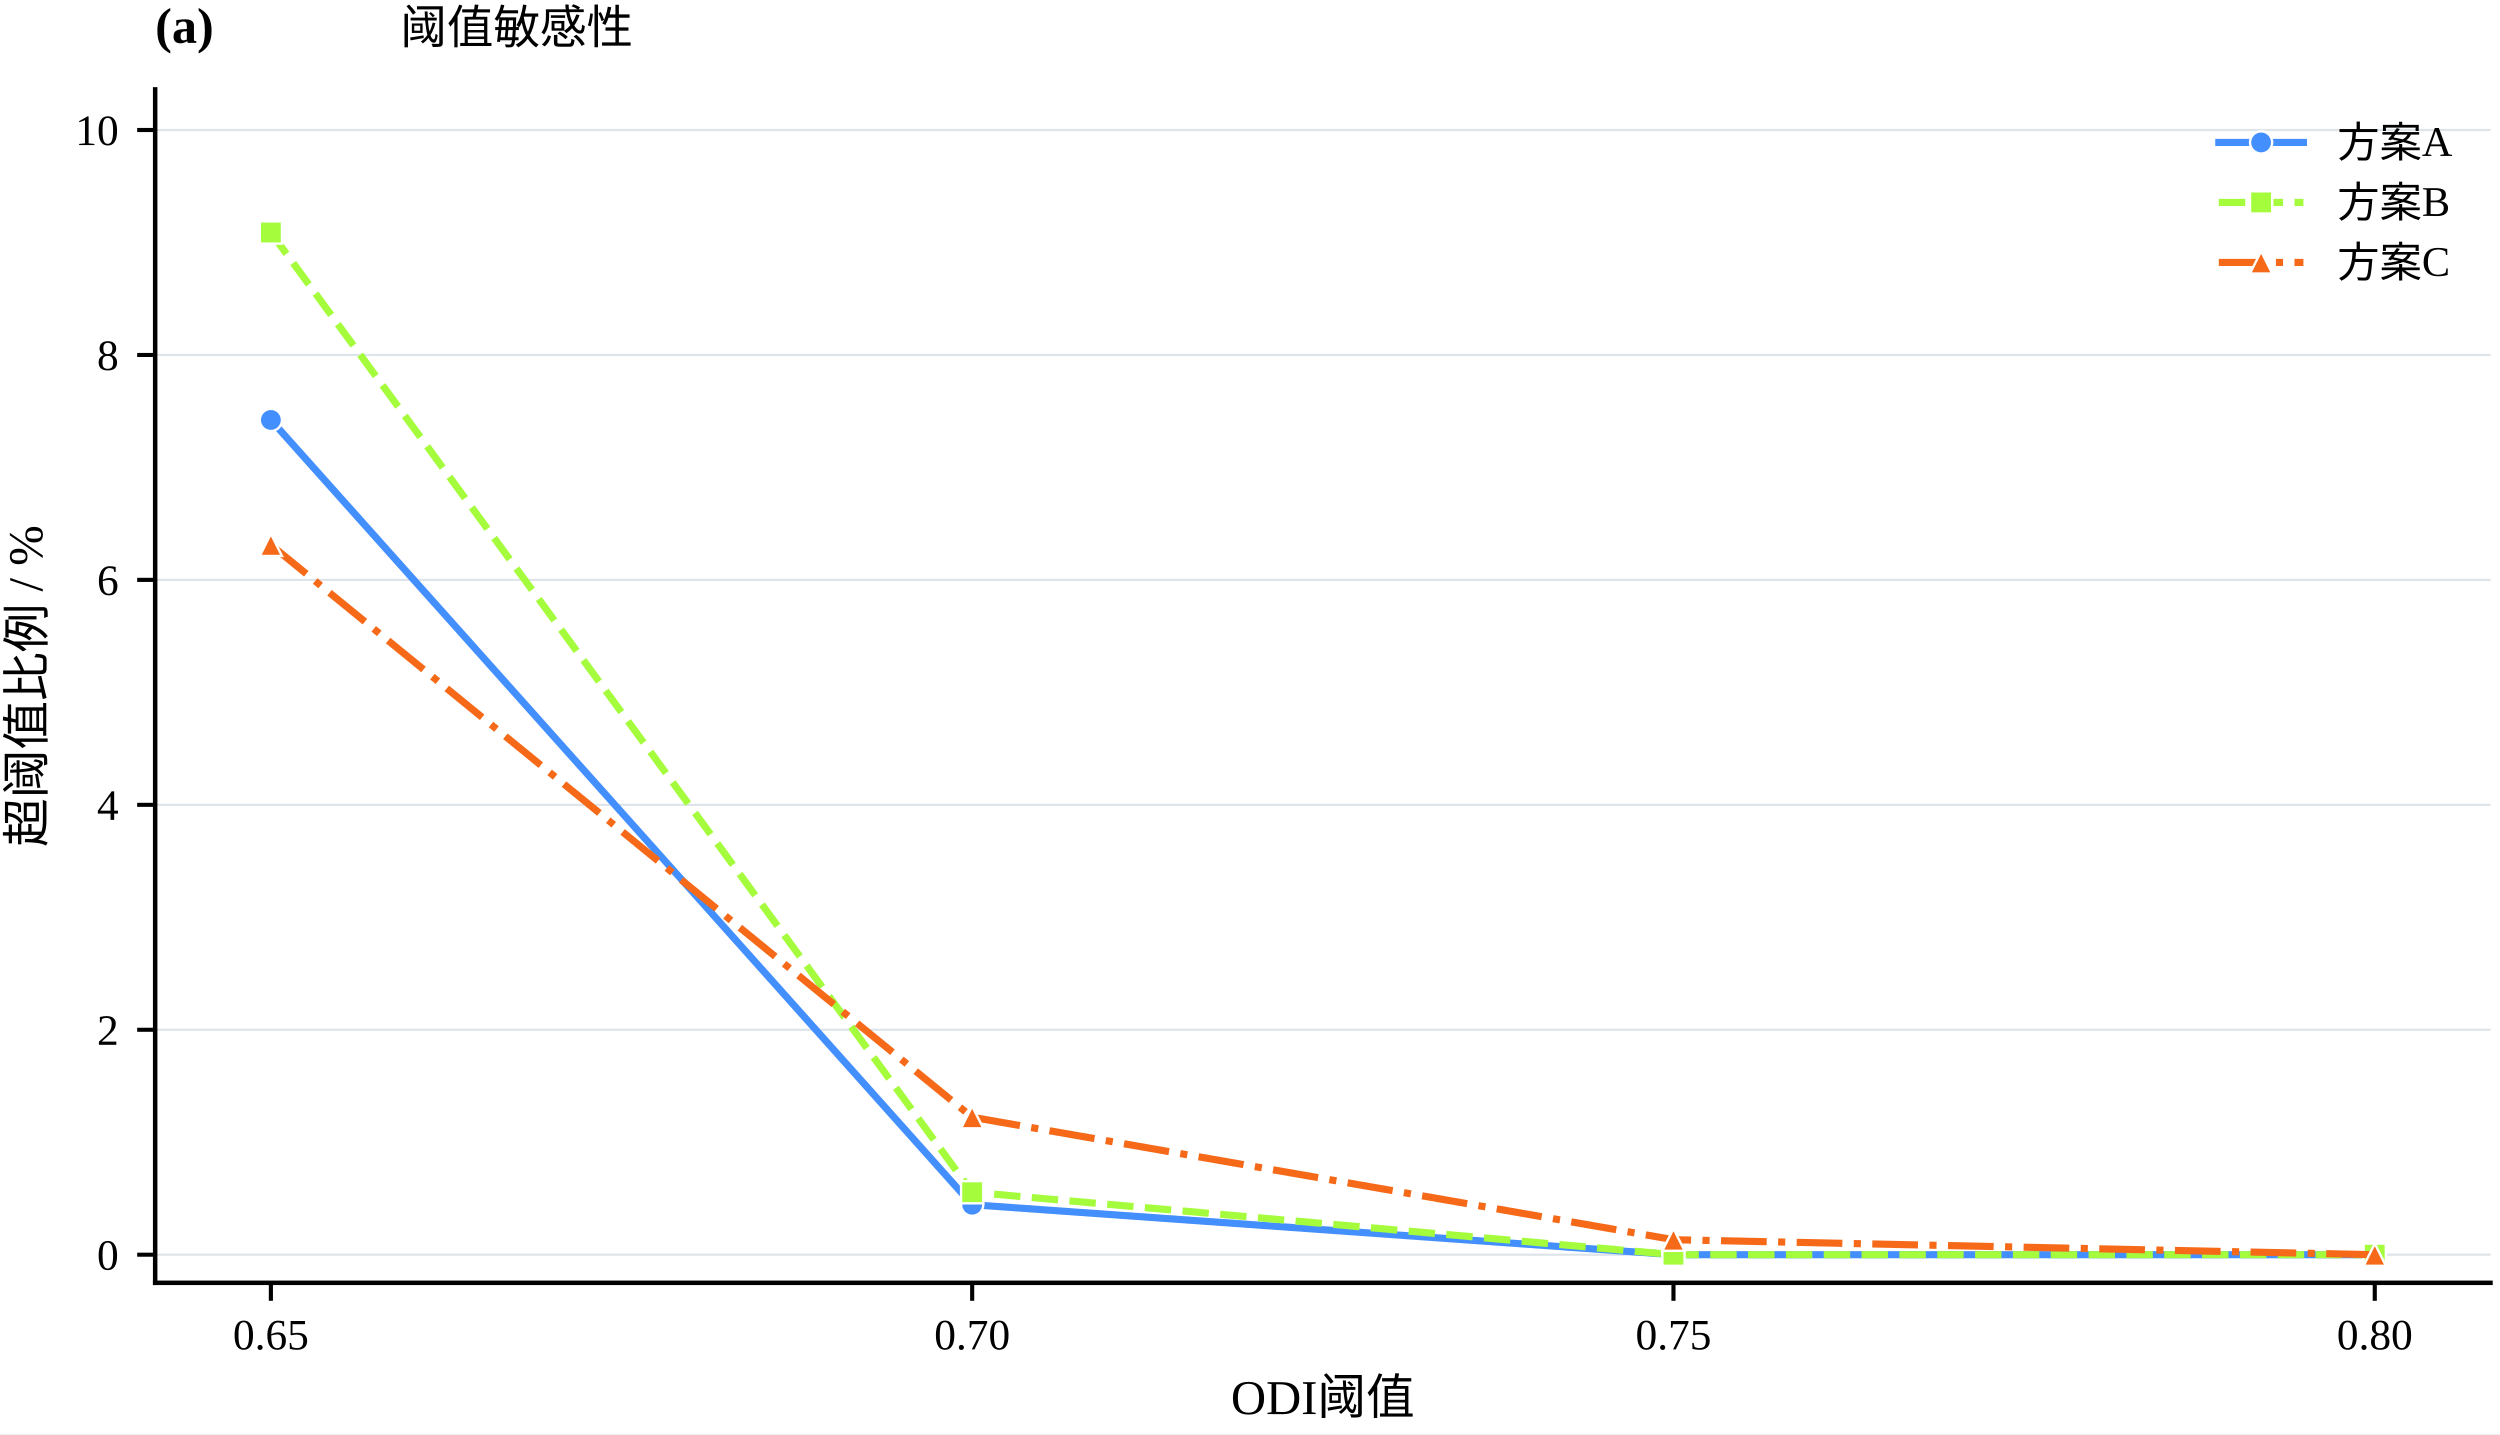
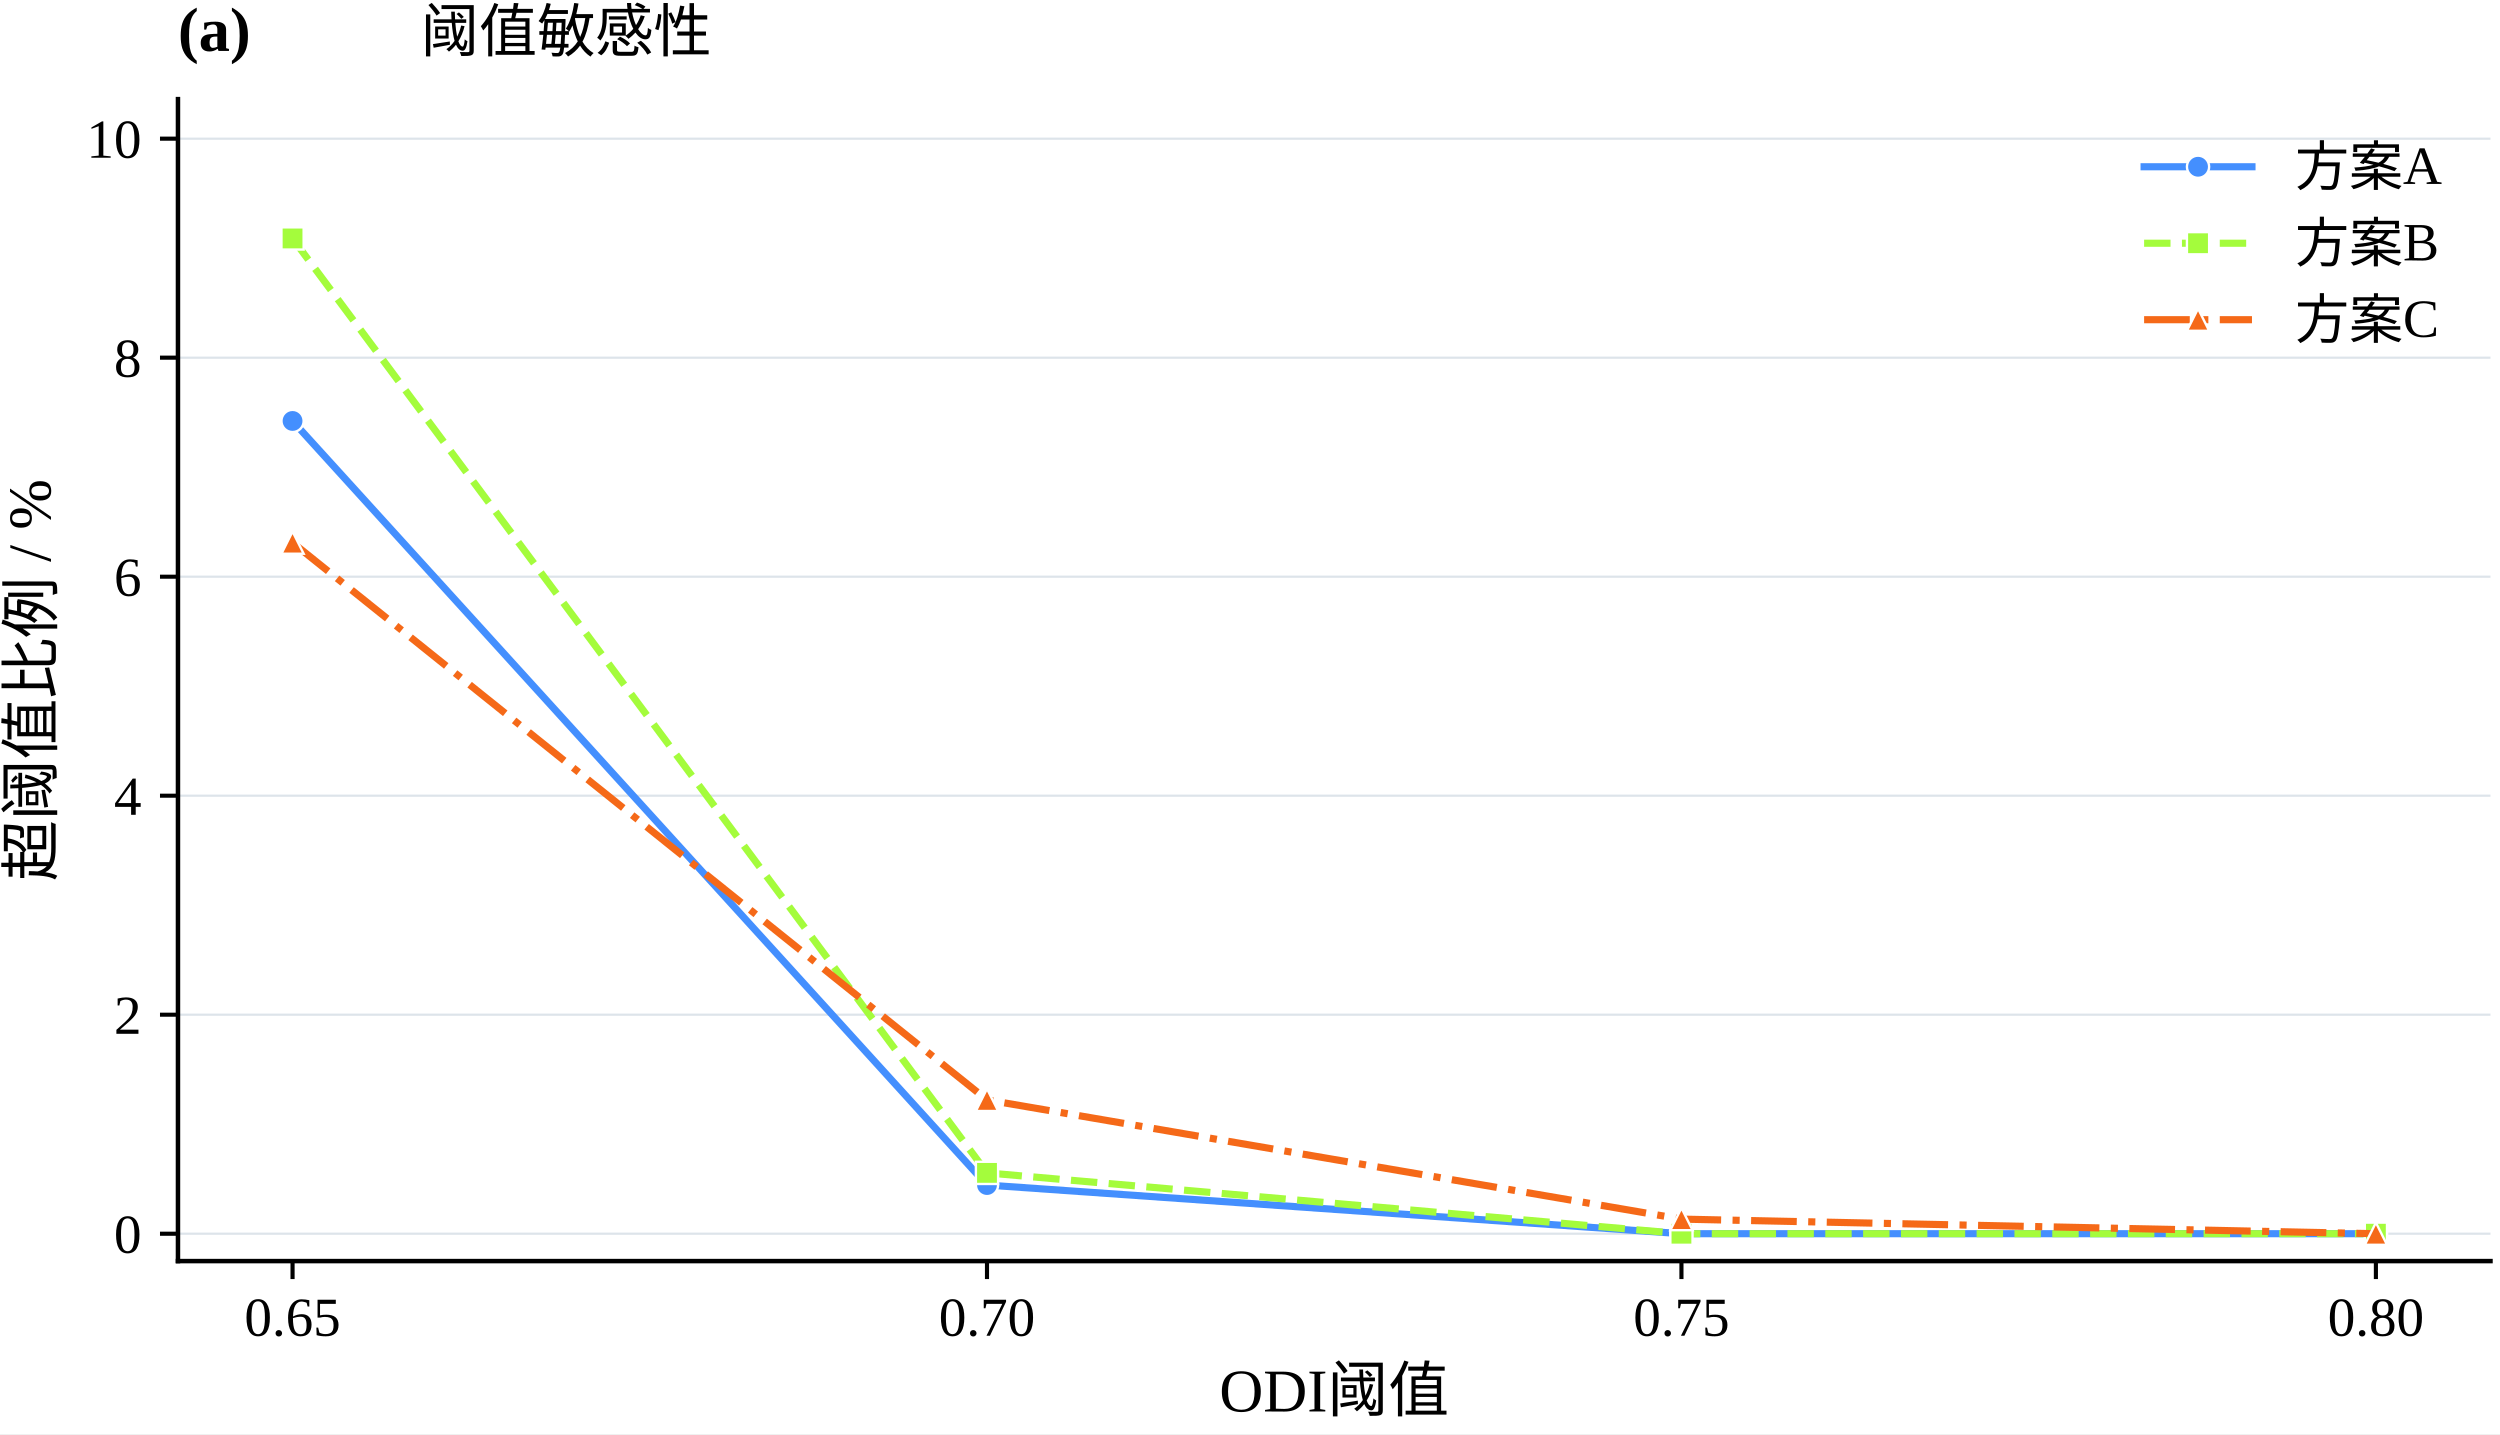
- <svg xmlns="http://www.w3.org/2000/svg" xmlns:xlink="http://www.w3.org/1999/xlink" width="472.8pt" height="271.199pt" viewBox="0 0 472.8 271.199" version="1.1">
+ <svg xmlns="http://www.w3.org/2000/svg" xmlns:xlink="http://www.w3.org/1999/xlink" width="472.8pt" height="271.2pt" viewBox="0 0 472.8 271.2" version="1.1">
  <defs>
    <style type="text/css">*{stroke-linejoin: round; stroke-linecap: butt}</style>
  </defs>
  <g id="figure_1">
    <g id="patch_1">
-       <path d="M 0 271.199  L 472.8 271.199  L 472.8 0  L 0 0  z " style="fill: #ffffff" />
+       <path d="M 0 271.2  L 472.8 271.2  L 472.8 0  L 0 0  z " style="fill: #ffffff" />
    </g>
    <g id="axes_1">
      <g id="patch_2">
-         <path d="M 29.345 242.606  L 471 242.606  L 471 16.906  L 29.345 16.906  z " style="fill: #ffffff" />
+         <path d="M 33.657 238.497  L 471 238.497  L 471 18.745  L 33.657 18.745  z " style="fill: #ffffff" />
      </g>
      <g id="matplotlib.axis_1">
        <g id="xtick_1">
          <g id="line2d_1">
            <defs>
-               <path id="me548ab84a8" d="M 0 0  L 0 3.4  " style="stroke: #000000; stroke-width: 0.78" />
+               <path id="m409c40484b" d="M 0 0  L 0 3.4  " style="stroke: #000000; stroke-width: 0.78" />
            </defs>
            <g>
-               <use xlink:href="#me548ab84a8" x="51.229" y="242.606" style="stroke: #000000; stroke-width: 0.78" />
+               <use xlink:href="#m409c40484b" x="55.327" y="238.497" style="stroke: #000000; stroke-width: 0.78" />
            </g>
          </g>
          <g id="text_1">
-             <text style="font-size: 8.2px; font-family: 'Times New Roman', 'SimSun'; text-anchor: middle" x="51.229" y="255.2" transform="rotate(-0 51.22908 255.2001)">0.65</text>
+             <text style="font-size: 10.4px; font-family: 'Times New Roman', 'SimSun'; text-anchor: middle" x="55.327" y="252.618" transform="rotate(-0 55.32678 252.6183)">0.65</text>
          </g>
        </g>
        <g id="xtick_2">
          <g id="line2d_2">
            <g>
-               <use xlink:href="#me548ab84a8" x="183.858" y="242.606" style="stroke: #000000; stroke-width: 0.78" />
+               <use xlink:href="#m409c40484b" x="186.661" y="238.497" style="stroke: #000000; stroke-width: 0.78" />
            </g>
          </g>
          <g id="text_2">
-             <text style="font-size: 8.2px; font-family: 'Times New Roman', 'SimSun'; text-anchor: middle" x="183.858" y="255.2" transform="rotate(-0 183.858 255.2001)">0.70</text>
+             <text style="font-size: 10.4px; font-family: 'Times New Roman', 'SimSun'; text-anchor: middle" x="186.661" y="252.618" transform="rotate(-0 186.661 252.6183)">0.70</text>
          </g>
        </g>
        <g id="xtick_3">
          <g id="line2d_3">
            <g>
-               <use xlink:href="#me548ab84a8" x="316.487" y="242.606" style="stroke: #000000; stroke-width: 0.78" />
+               <use xlink:href="#m409c40484b" x="317.995" y="238.497" style="stroke: #000000; stroke-width: 0.78" />
            </g>
          </g>
          <g id="text_3">
-             <text style="font-size: 8.2px; font-family: 'Times New Roman', 'SimSun'; text-anchor: middle" x="316.487" y="255.2" transform="rotate(-0 316.4869 255.2001)">0.75</text>
+             <text style="font-size: 10.4px; font-family: 'Times New Roman', 'SimSun'; text-anchor: middle" x="317.995" y="252.618" transform="rotate(-0 317.9952 252.6183)">0.75</text>
          </g>
        </g>
        <g id="xtick_4">
          <g id="line2d_4">
            <g>
-               <use xlink:href="#me548ab84a8" x="449.116" y="242.606" style="stroke: #000000; stroke-width: 0.78" />
+               <use xlink:href="#m409c40484b" x="449.329" y="238.497" style="stroke: #000000; stroke-width: 0.78" />
            </g>
          </g>
          <g id="text_4">
-             <text style="font-size: 8.2px; font-family: 'Times New Roman', 'SimSun'; text-anchor: middle" x="449.116" y="255.2" transform="rotate(-0 449.1158 255.2001)">0.80</text>
+             <text style="font-size: 10.4px; font-family: 'Times New Roman', 'SimSun'; text-anchor: middle" x="449.329" y="252.618" transform="rotate(-0 449.3294 252.6183)">0.80</text>
          </g>
        </g>
        <g id="text_5">
-           <text style="font-size: 9.2px; font-family: 'Times New Roman', 'SimSun'; text-anchor: middle" x="250.172" y="267.432" transform="rotate(-0 250.1724 267.4315)">ODI阈值</text>
+           <text style="font-size: 11.5px; font-family: 'Times New Roman', 'SimSun'; text-anchor: middle" x="252.328" y="266.94" transform="rotate(-0 252.3281 266.9396)">ODI阈值</text>
        </g>
      </g>
      <g id="matplotlib.axis_2">
        <g id="ytick_1">
          <g id="line2d_5">
-             <path d="M 29.345 237.289  L 471 237.289  " clip-path="url(#p9a3224b9d8)" style="fill: none; stroke: #dde4ea; stroke-width: 0.42; stroke-linecap: square" />
+             <path d="M 33.657 233.32  L 471 233.32  " clip-path="url(#pc07001cfb4)" style="fill: none; stroke: #dde4ea; stroke-width: 0.42; stroke-linecap: square" />
          </g>
          <g id="line2d_6">
            <defs>
-               <path id="ma244bef154" d="M 0 0  L -3.4 0  " style="stroke: #000000; stroke-width: 0.78" />
+               <path id="mf56ba0ebd6" d="M 0 0  L -3.4 0  " style="stroke: #000000; stroke-width: 0.78" />
            </defs>
            <g>
-               <use xlink:href="#ma244bef154" x="29.345" y="237.289" style="stroke: #000000; stroke-width: 0.78" />
+               <use xlink:href="#mf56ba0ebd6" x="33.657" y="233.32" style="stroke: #000000; stroke-width: 0.78" />
            </g>
          </g>
          <g id="text_6">
-             <text style="font-size: 8.2px; font-family: 'Times New Roman', 'SimSun'; text-anchor: end" x="22.445" y="240.136" transform="rotate(-0 22.44531 240.1357)">0</text>
+             <text style="font-size: 10.4px; font-family: 'Times New Roman', 'SimSun'; text-anchor: end" x="26.757" y="236.93" transform="rotate(-0 26.75664 236.9303)">0</text>
          </g>
        </g>
        <g id="ytick_2">
          <g id="line2d_7">
-             <path d="M 29.345 194.749  L 471 194.749  " clip-path="url(#p9a3224b9d8)" style="fill: none; stroke: #dde4ea; stroke-width: 0.42; stroke-linecap: square" />
+             <path d="M 33.657 191.901  L 471 191.901  " clip-path="url(#pc07001cfb4)" style="fill: none; stroke: #dde4ea; stroke-width: 0.42; stroke-linecap: square" />
          </g>
          <g id="line2d_8">
            <g>
-               <use xlink:href="#ma244bef154" x="29.345" y="194.749" style="stroke: #000000; stroke-width: 0.78" />
+               <use xlink:href="#mf56ba0ebd6" x="33.657" y="191.901" style="stroke: #000000; stroke-width: 0.78" />
            </g>
          </g>
          <g id="text_7">
-             <text style="font-size: 8.2px; font-family: 'Times New Roman', 'SimSun'; text-anchor: end" x="22.445" y="197.596" transform="rotate(-0 22.44531 197.5962)">2</text>
+             <text style="font-size: 10.4px; font-family: 'Times New Roman', 'SimSun'; text-anchor: end" x="26.757" y="195.512" transform="rotate(-0 26.75664 195.512)">2</text>
          </g>
        </g>
        <g id="ytick_3">
          <g id="line2d_9">
-             <path d="M 29.345 152.21  L 471 152.21  " clip-path="url(#p9a3224b9d8)" style="fill: none; stroke: #dde4ea; stroke-width: 0.42; stroke-linecap: square" />
+             <path d="M 33.657 150.483  L 471 150.483  " clip-path="url(#pc07001cfb4)" style="fill: none; stroke: #dde4ea; stroke-width: 0.42; stroke-linecap: square" />
          </g>
          <g id="line2d_10">
            <g>
-               <use xlink:href="#ma244bef154" x="29.345" y="152.21" style="stroke: #000000; stroke-width: 0.78" />
+               <use xlink:href="#mf56ba0ebd6" x="33.657" y="150.483" style="stroke: #000000; stroke-width: 0.78" />
            </g>
          </g>
          <g id="text_8">
-             <text style="font-size: 8.2px; font-family: 'Times New Roman', 'SimSun'; text-anchor: end" x="22.445" y="155.057" transform="rotate(-0 22.44531 155.0567)">4</text>
+             <text style="font-size: 10.4px; font-family: 'Times New Roman', 'SimSun'; text-anchor: end" x="26.757" y="154.094" transform="rotate(-0 26.75664 154.0937)">4</text>
          </g>
        </g>
        <g id="ytick_4">
          <g id="line2d_11">
-             <path d="M 29.345 109.67  L 471 109.67  " clip-path="url(#p9a3224b9d8)" style="fill: none; stroke: #dde4ea; stroke-width: 0.42; stroke-linecap: square" />
+             <path d="M 33.657 109.065  L 471 109.065  " clip-path="url(#pc07001cfb4)" style="fill: none; stroke: #dde4ea; stroke-width: 0.42; stroke-linecap: square" />
          </g>
          <g id="line2d_12">
            <g>
-               <use xlink:href="#ma244bef154" x="29.345" y="109.67" style="stroke: #000000; stroke-width: 0.78" />
+               <use xlink:href="#mf56ba0ebd6" x="33.657" y="109.065" style="stroke: #000000; stroke-width: 0.78" />
            </g>
          </g>
          <g id="text_9">
-             <text style="font-size: 8.2px; font-family: 'Times New Roman', 'SimSun'; text-anchor: end" x="22.445" y="112.517" transform="rotate(-0 22.44531 112.5172)">6</text>
+             <text style="font-size: 10.4px; font-family: 'Times New Roman', 'SimSun'; text-anchor: end" x="26.757" y="112.675" transform="rotate(-0 26.75664 112.6754)">6</text>
          </g>
        </g>
        <g id="ytick_5">
          <g id="line2d_13">
-             <path d="M 29.345 67.131  L 471 67.131  " clip-path="url(#p9a3224b9d8)" style="fill: none; stroke: #dde4ea; stroke-width: 0.42; stroke-linecap: square" />
+             <path d="M 33.657 67.646  L 471 67.646  " clip-path="url(#pc07001cfb4)" style="fill: none; stroke: #dde4ea; stroke-width: 0.42; stroke-linecap: square" />
          </g>
          <g id="line2d_14">
            <g>
-               <use xlink:href="#ma244bef154" x="29.345" y="67.131" style="stroke: #000000; stroke-width: 0.78" />
+               <use xlink:href="#mf56ba0ebd6" x="33.657" y="67.646" style="stroke: #000000; stroke-width: 0.78" />
            </g>
          </g>
          <g id="text_10">
-             <text style="font-size: 8.2px; font-family: 'Times New Roman', 'SimSun'; text-anchor: end" x="22.445" y="69.978" transform="rotate(-0 22.44531 69.9777)">8</text>
+             <text style="font-size: 10.4px; font-family: 'Times New Roman', 'SimSun'; text-anchor: end" x="26.757" y="71.257" transform="rotate(-0 26.75664 71.25714)">8</text>
          </g>
        </g>
        <g id="ytick_6">
          <g id="line2d_15">
-             <path d="M 29.345 24.591  L 471 24.591  " clip-path="url(#p9a3224b9d8)" style="fill: none; stroke: #dde4ea; stroke-width: 0.42; stroke-linecap: square" />
+             <path d="M 33.657 26.228  L 471 26.228  " clip-path="url(#pc07001cfb4)" style="fill: none; stroke: #dde4ea; stroke-width: 0.42; stroke-linecap: square" />
          </g>
          <g id="line2d_16">
            <g>
-               <use xlink:href="#ma244bef154" x="29.345" y="24.591" style="stroke: #000000; stroke-width: 0.78" />
+               <use xlink:href="#mf56ba0ebd6" x="33.657" y="26.228" style="stroke: #000000; stroke-width: 0.78" />
            </g>
          </g>
          <g id="text_11">
-             <text style="font-size: 8.2px; font-family: 'Times New Roman', 'SimSun'; text-anchor: end" x="22.445" y="27.438" transform="rotate(-0 22.44531 27.43819)">10</text>
+             <text style="font-size: 10.4px; font-family: 'Times New Roman', 'SimSun'; text-anchor: end" x="26.757" y="29.839" transform="rotate(-0 26.75664 29.83886)">10</text>
          </g>
        </g>
        <g id="text_12">
-           <text style="font-size: 9.2px; font-family: 'Times New Roman', 'SimSun'; text-anchor: middle" x="8.277" y="129.756" transform="rotate(-90 8.277375 129.756)">超阈值比例 / %</text>
+           <text style="font-size: 11.5px; font-family: 'Times New Roman', 'SimSun'; text-anchor: middle" x="9.897" y="128.621" transform="rotate(-90 9.896719 128.621)">超阈值比例 / %</text>
        </g>
      </g>
      <g id="line2d_17">
-         <path d="M 51.229 79.42  L 183.858 227.836  L 316.487 237.289  L 449.116 237.289  " clip-path="url(#p9a3224b9d8)" style="fill: none; stroke: #448ffe; stroke-width: 1.35; stroke-linecap: square" />
+         <path d="M 55.327 79.612  L 186.661 224.115  L 317.995 233.32  L 449.329 233.32  " clip-path="url(#pc07001cfb4)" style="fill: none; stroke: #448ffe; stroke-width: 1.35; stroke-linecap: square" />
        <defs>
-           <path id="mf347d0b602" d="M 0 2.1  C 0.557 2.1 1.091 1.879 1.485 1.485  C 1.879 1.091 2.1 0.557 2.1 0  C 2.1 -0.557 1.879 -1.091 1.485 -1.485  C 1.091 -1.879 0.557 -2.1 0 -2.1  C -0.557 -2.1 -1.091 -1.879 -1.485 -1.485  C -1.879 -1.091 -2.1 -0.557 -2.1 0  C -2.1 0.557 -1.879 1.091 -1.485 1.485  C -1.091 1.879 -0.557 2.1 0 2.1  z " style="stroke: #ffffff; stroke-width: 0.45" />
+           <path id="m9652d9a57e" d="M 0 2.1  C 0.557 2.1 1.091 1.879 1.485 1.485  C 1.879 1.091 2.1 0.557 2.1 0  C 2.1 -0.557 1.879 -1.091 1.485 -1.485  C 1.091 -1.879 0.557 -2.1 0 -2.1  C -0.557 -2.1 -1.091 -1.879 -1.485 -1.485  C -1.879 -1.091 -2.1 -0.557 -2.1 0  C -2.1 0.557 -1.879 1.091 -1.485 1.485  C -1.091 1.879 -0.557 2.1 0 2.1  z " style="stroke: #ffffff; stroke-width: 0.45" />
        </defs>
-         <g clip-path="url(#p9a3224b9d8)">
-           <use xlink:href="#mf347d0b602" x="51.229" y="79.42" style="fill: #448ffe; stroke: #ffffff; stroke-width: 0.45" />
-           <use xlink:href="#mf347d0b602" x="183.858" y="227.836" style="fill: #448ffe; stroke: #ffffff; stroke-width: 0.45" />
-           <use xlink:href="#mf347d0b602" x="316.487" y="237.289" style="fill: #448ffe; stroke: #ffffff; stroke-width: 0.45" />
-           <use xlink:href="#mf347d0b602" x="449.116" y="237.289" style="fill: #448ffe; stroke: #ffffff; stroke-width: 0.45" />
+         <g clip-path="url(#pc07001cfb4)">
+           <use xlink:href="#m9652d9a57e" x="55.327" y="79.612" style="fill: #448ffe; stroke: #ffffff; stroke-width: 0.45" />
+           <use xlink:href="#m9652d9a57e" x="186.661" y="224.115" style="fill: #448ffe; stroke: #ffffff; stroke-width: 0.45" />
+           <use xlink:href="#m9652d9a57e" x="317.995" y="233.32" style="fill: #448ffe; stroke: #ffffff; stroke-width: 0.45" />
+           <use xlink:href="#m9652d9a57e" x="449.329" y="233.32" style="fill: #448ffe; stroke: #ffffff; stroke-width: 0.45" />
        </g>
      </g>
      <g id="line2d_18">
-         <path d="M 51.229 43.97  L 183.858 225.472  L 316.487 237.289  L 449.116 237.289  " clip-path="url(#p9a3224b9d8)" style="fill: none; stroke-dasharray: 4.995,2.16; stroke-dashoffset: 0; stroke: #a4fc3c; stroke-width: 1.35" />
+         <path d="M 55.327 45.096  L 186.661 221.814  L 317.995 233.32  L 449.329 233.32  " clip-path="url(#pc07001cfb4)" style="fill: none; stroke-dasharray: 4.995,2.16; stroke-dashoffset: 0; stroke: #a4fc3c; stroke-width: 1.35" />
        <defs>
-           <path id="mc88f16afea" d="M -2.1 2.1  L 2.1 2.1  L 2.1 -2.1  L -2.1 -2.1  z " style="stroke: #ffffff; stroke-width: 0.45; stroke-linejoin: miter" />
+           <path id="m4039ef62ac" d="M -2.1 2.1  L 2.1 2.1  L 2.1 -2.1  L -2.1 -2.1  z " style="stroke: #ffffff; stroke-width: 0.45; stroke-linejoin: miter" />
        </defs>
-         <g clip-path="url(#p9a3224b9d8)">
-           <use xlink:href="#mc88f16afea" x="51.229" y="43.97" style="fill: #a4fc3c; stroke: #ffffff; stroke-width: 0.45; stroke-linejoin: miter" />
-           <use xlink:href="#mc88f16afea" x="183.858" y="225.472" style="fill: #a4fc3c; stroke: #ffffff; stroke-width: 0.45; stroke-linejoin: miter" />
-           <use xlink:href="#mc88f16afea" x="316.487" y="237.289" style="fill: #a4fc3c; stroke: #ffffff; stroke-width: 0.45; stroke-linejoin: miter" />
-           <use xlink:href="#mc88f16afea" x="449.116" y="237.289" style="fill: #a4fc3c; stroke: #ffffff; stroke-width: 0.45; stroke-linejoin: miter" />
+         <g clip-path="url(#pc07001cfb4)">
+           <use xlink:href="#m4039ef62ac" x="55.327" y="45.096" style="fill: #a4fc3c; stroke: #ffffff; stroke-width: 0.45; stroke-linejoin: miter" />
+           <use xlink:href="#m4039ef62ac" x="186.661" y="221.814" style="fill: #a4fc3c; stroke: #ffffff; stroke-width: 0.45; stroke-linejoin: miter" />
+           <use xlink:href="#m4039ef62ac" x="317.995" y="233.32" style="fill: #a4fc3c; stroke: #ffffff; stroke-width: 0.45; stroke-linejoin: miter" />
+           <use xlink:href="#m4039ef62ac" x="449.329" y="233.32" style="fill: #a4fc3c; stroke: #ffffff; stroke-width: 0.45; stroke-linejoin: miter" />
        </g>
      </g>
      <g id="line2d_19">
-         <path d="M 51.229 103.053  L 183.858 211.292  L 316.487 234.453  L 449.116 237.289  " clip-path="url(#p9a3224b9d8)" style="fill: none; stroke-dasharray: 8.64,2.16,1.35,2.16; stroke-dashoffset: 0; stroke: #f56918; stroke-width: 1.35" />
+         <path d="M 55.327 102.622  L 186.661 208.008  L 317.995 230.558  L 449.329 233.32  " clip-path="url(#pc07001cfb4)" style="fill: none; stroke-dasharray: 8.64,2.16,1.35,2.16; stroke-dashoffset: 0; stroke: #f56918; stroke-width: 1.35" />
        <defs>
-           <path id="mec17f04dae" d="M 0 -2.1  L -2.1 2.1  L 2.1 2.1  z " style="stroke: #ffffff; stroke-width: 0.45; stroke-linejoin: miter" />
+           <path id="mebe66b45a2" d="M 0 -2.1  L -2.1 2.1  L 2.1 2.1  z " style="stroke: #ffffff; stroke-width: 0.45; stroke-linejoin: miter" />
        </defs>
-         <g clip-path="url(#p9a3224b9d8)">
-           <use xlink:href="#mec17f04dae" x="51.229" y="103.053" style="fill: #f56918; stroke: #ffffff; stroke-width: 0.45; stroke-linejoin: miter" />
-           <use xlink:href="#mec17f04dae" x="183.858" y="211.292" style="fill: #f56918; stroke: #ffffff; stroke-width: 0.45; stroke-linejoin: miter" />
-           <use xlink:href="#mec17f04dae" x="316.487" y="234.453" style="fill: #f56918; stroke: #ffffff; stroke-width: 0.45; stroke-linejoin: miter" />
-           <use xlink:href="#mec17f04dae" x="449.116" y="237.289" style="fill: #f56918; stroke: #ffffff; stroke-width: 0.45; stroke-linejoin: miter" />
+         <g clip-path="url(#pc07001cfb4)">
+           <use xlink:href="#mebe66b45a2" x="55.327" y="102.622" style="fill: #f56918; stroke: #ffffff; stroke-width: 0.45; stroke-linejoin: miter" />
+           <use xlink:href="#mebe66b45a2" x="186.661" y="208.008" style="fill: #f56918; stroke: #ffffff; stroke-width: 0.45; stroke-linejoin: miter" />
+           <use xlink:href="#mebe66b45a2" x="317.995" y="230.558" style="fill: #f56918; stroke: #ffffff; stroke-width: 0.45; stroke-linejoin: miter" />
+           <use xlink:href="#mebe66b45a2" x="449.329" y="233.32" style="fill: #f56918; stroke: #ffffff; stroke-width: 0.45; stroke-linejoin: miter" />
        </g>
      </g>
      <g id="patch_3">
-         <path d="M 29.345 242.606  L 29.345 16.906  " style="fill: none; stroke: #000000; stroke-width: 0.85; stroke-linejoin: miter; stroke-linecap: square" />
+         <path d="M 33.657 238.497  L 33.657 18.745  " style="fill: none; stroke: #000000; stroke-width: 0.85; stroke-linejoin: miter; stroke-linecap: square" />
      </g>
      <g id="patch_4">
-         <path d="M 29.345 242.606  L 471 242.606  " style="fill: none; stroke: #000000; stroke-width: 0.85; stroke-linejoin: miter; stroke-linecap: square" />
+         <path d="M 33.657 238.497  L 471 238.497  " style="fill: none; stroke: #000000; stroke-width: 0.85; stroke-linejoin: miter; stroke-linecap: square" />
      </g>
      <g id="text_13">
-         <text style="font-weight: 700; font-size: 9.5px; font-family: 'Times New Roman', 'SimSun'; text-anchor: start" x="29.345" y="8.103" transform="rotate(-0 29.34531 8.102656)">(a)</text>
+         <text style="font-weight: 700; font-size: 11.8px; font-family: 'Times New Roman', 'SimSun'; text-anchor: start" x="33.657" y="9.629" transform="rotate(-0 33.65664 9.628562)">(a)</text>
      </g>
      <g id="text_14">
-         <text style="font-size: 8.8px; font-family: 'Times New Roman', 'SimSun'; text-anchor: start" x="75.719" y="8.252" transform="rotate(-0 75.719 8.252391)">阈值敏感性</text>
+         <text style="font-size: 11px; font-family: 'Times New Roman', 'SimSun'; text-anchor: start" x="79.578" y="9.8" transform="rotate(-0 79.57764 9.799688)">阈值敏感性</text>
      </g>
      <g id="legend_1">
        <g id="line2d_20">
-           <path d="M 419.622 26.938  L 427.622 26.938  L 435.622 26.938  " style="fill: none; stroke: #448ffe; stroke-width: 1.35; stroke-linecap: square" />
+           <path d="M 405.493 31.537  L 415.693 31.537  L 425.893 31.537  " style="fill: none; stroke: #448ffe; stroke-width: 1.35; stroke-linecap: square" />
          <g>
-             <use xlink:href="#mf347d0b602" x="427.622" y="26.938" style="fill: #448ffe; stroke: #ffffff; stroke-width: 0.45" />
+             <use xlink:href="#m9652d9a57e" x="415.693" y="31.537" style="fill: #448ffe; stroke: #ffffff; stroke-width: 0.45" />
          </g>
        </g>
        <g id="text_15">
-           <text style="font-size: 8px; font-family: 'Times New Roman', 'SimSun'; text-anchor: start" x="442.022" y="29.738" transform="rotate(-0 442.022 29.73828)">方案A</text>
+           <text style="font-size: 10.2px; font-family: 'Times New Roman', 'SimSun'; text-anchor: start" x="434.053" y="35.107" transform="rotate(-0 434.0532 35.10664)">方案A</text>
        </g>
        <g id="line2d_21">
-           <path d="M 419.622 38.282  L 427.622 38.282  L 435.622 38.282  " style="fill: none; stroke-dasharray: 4.995,2.16; stroke-dashoffset: 0; stroke: #a4fc3c; stroke-width: 1.35" />
+           <path d="M 405.493 46  L 415.693 46  L 425.893 46  " style="fill: none; stroke-dasharray: 4.995,2.16; stroke-dashoffset: 0; stroke: #a4fc3c; stroke-width: 1.35" />
          <g>
-             <use xlink:href="#mc88f16afea" x="427.622" y="38.282" style="fill: #a4fc3c; stroke: #ffffff; stroke-width: 0.45; stroke-linejoin: miter" />
+             <use xlink:href="#m4039ef62ac" x="415.693" y="46" style="fill: #a4fc3c; stroke: #ffffff; stroke-width: 0.45; stroke-linejoin: miter" />
          </g>
        </g>
        <g id="text_16">
-           <text style="font-size: 8px; font-family: 'Times New Roman', 'SimSun'; text-anchor: start" x="442.022" y="41.082" transform="rotate(-0 442.022 41.08203)">方案B</text>
+           <text style="font-size: 10.2px; font-family: 'Times New Roman', 'SimSun'; text-anchor: start" x="434.053" y="49.57" transform="rotate(-0 434.0532 49.56992)">方案B</text>
        </g>
        <g id="line2d_22">
-           <path d="M 419.622 49.626  L 427.622 49.626  L 435.622 49.626  " style="fill: none; stroke-dasharray: 8.64,2.16,1.35,2.16; stroke-dashoffset: 0; stroke: #f56918; stroke-width: 1.35" />
+           <path d="M 405.493 60.463  L 415.693 60.463  L 425.893 60.463  " style="fill: none; stroke-dasharray: 8.64,2.16,1.35,2.16; stroke-dashoffset: 0; stroke: #f56918; stroke-width: 1.35" />
          <g>
-             <use xlink:href="#mec17f04dae" x="427.622" y="49.626" style="fill: #f56918; stroke: #ffffff; stroke-width: 0.45; stroke-linejoin: miter" />
+             <use xlink:href="#mebe66b45a2" x="415.693" y="60.463" style="fill: #f56918; stroke: #ffffff; stroke-width: 0.45; stroke-linejoin: miter" />
          </g>
        </g>
        <g id="text_17">
-           <text style="font-size: 8px; font-family: 'Times New Roman', 'SimSun'; text-anchor: start" x="442.022" y="52.426" transform="rotate(-0 442.022 52.42578)">方案C</text>
+           <text style="font-size: 10.2px; font-family: 'Times New Roman', 'SimSun'; text-anchor: start" x="434.053" y="64.033" transform="rotate(-0 434.0532 64.0332)">方案C</text>
        </g>
      </g>
    </g>
  </g>
  <defs>
-     <clipPath id="p9a3224b9d8">
-       <rect x="29.345" y="16.906" width="441.654" height="225.7" />
+     <clipPath id="pc07001cfb4">
+       <rect x="33.657" y="18.745" width="437.343" height="219.752" />
    </clipPath>
  </defs>
</svg>
